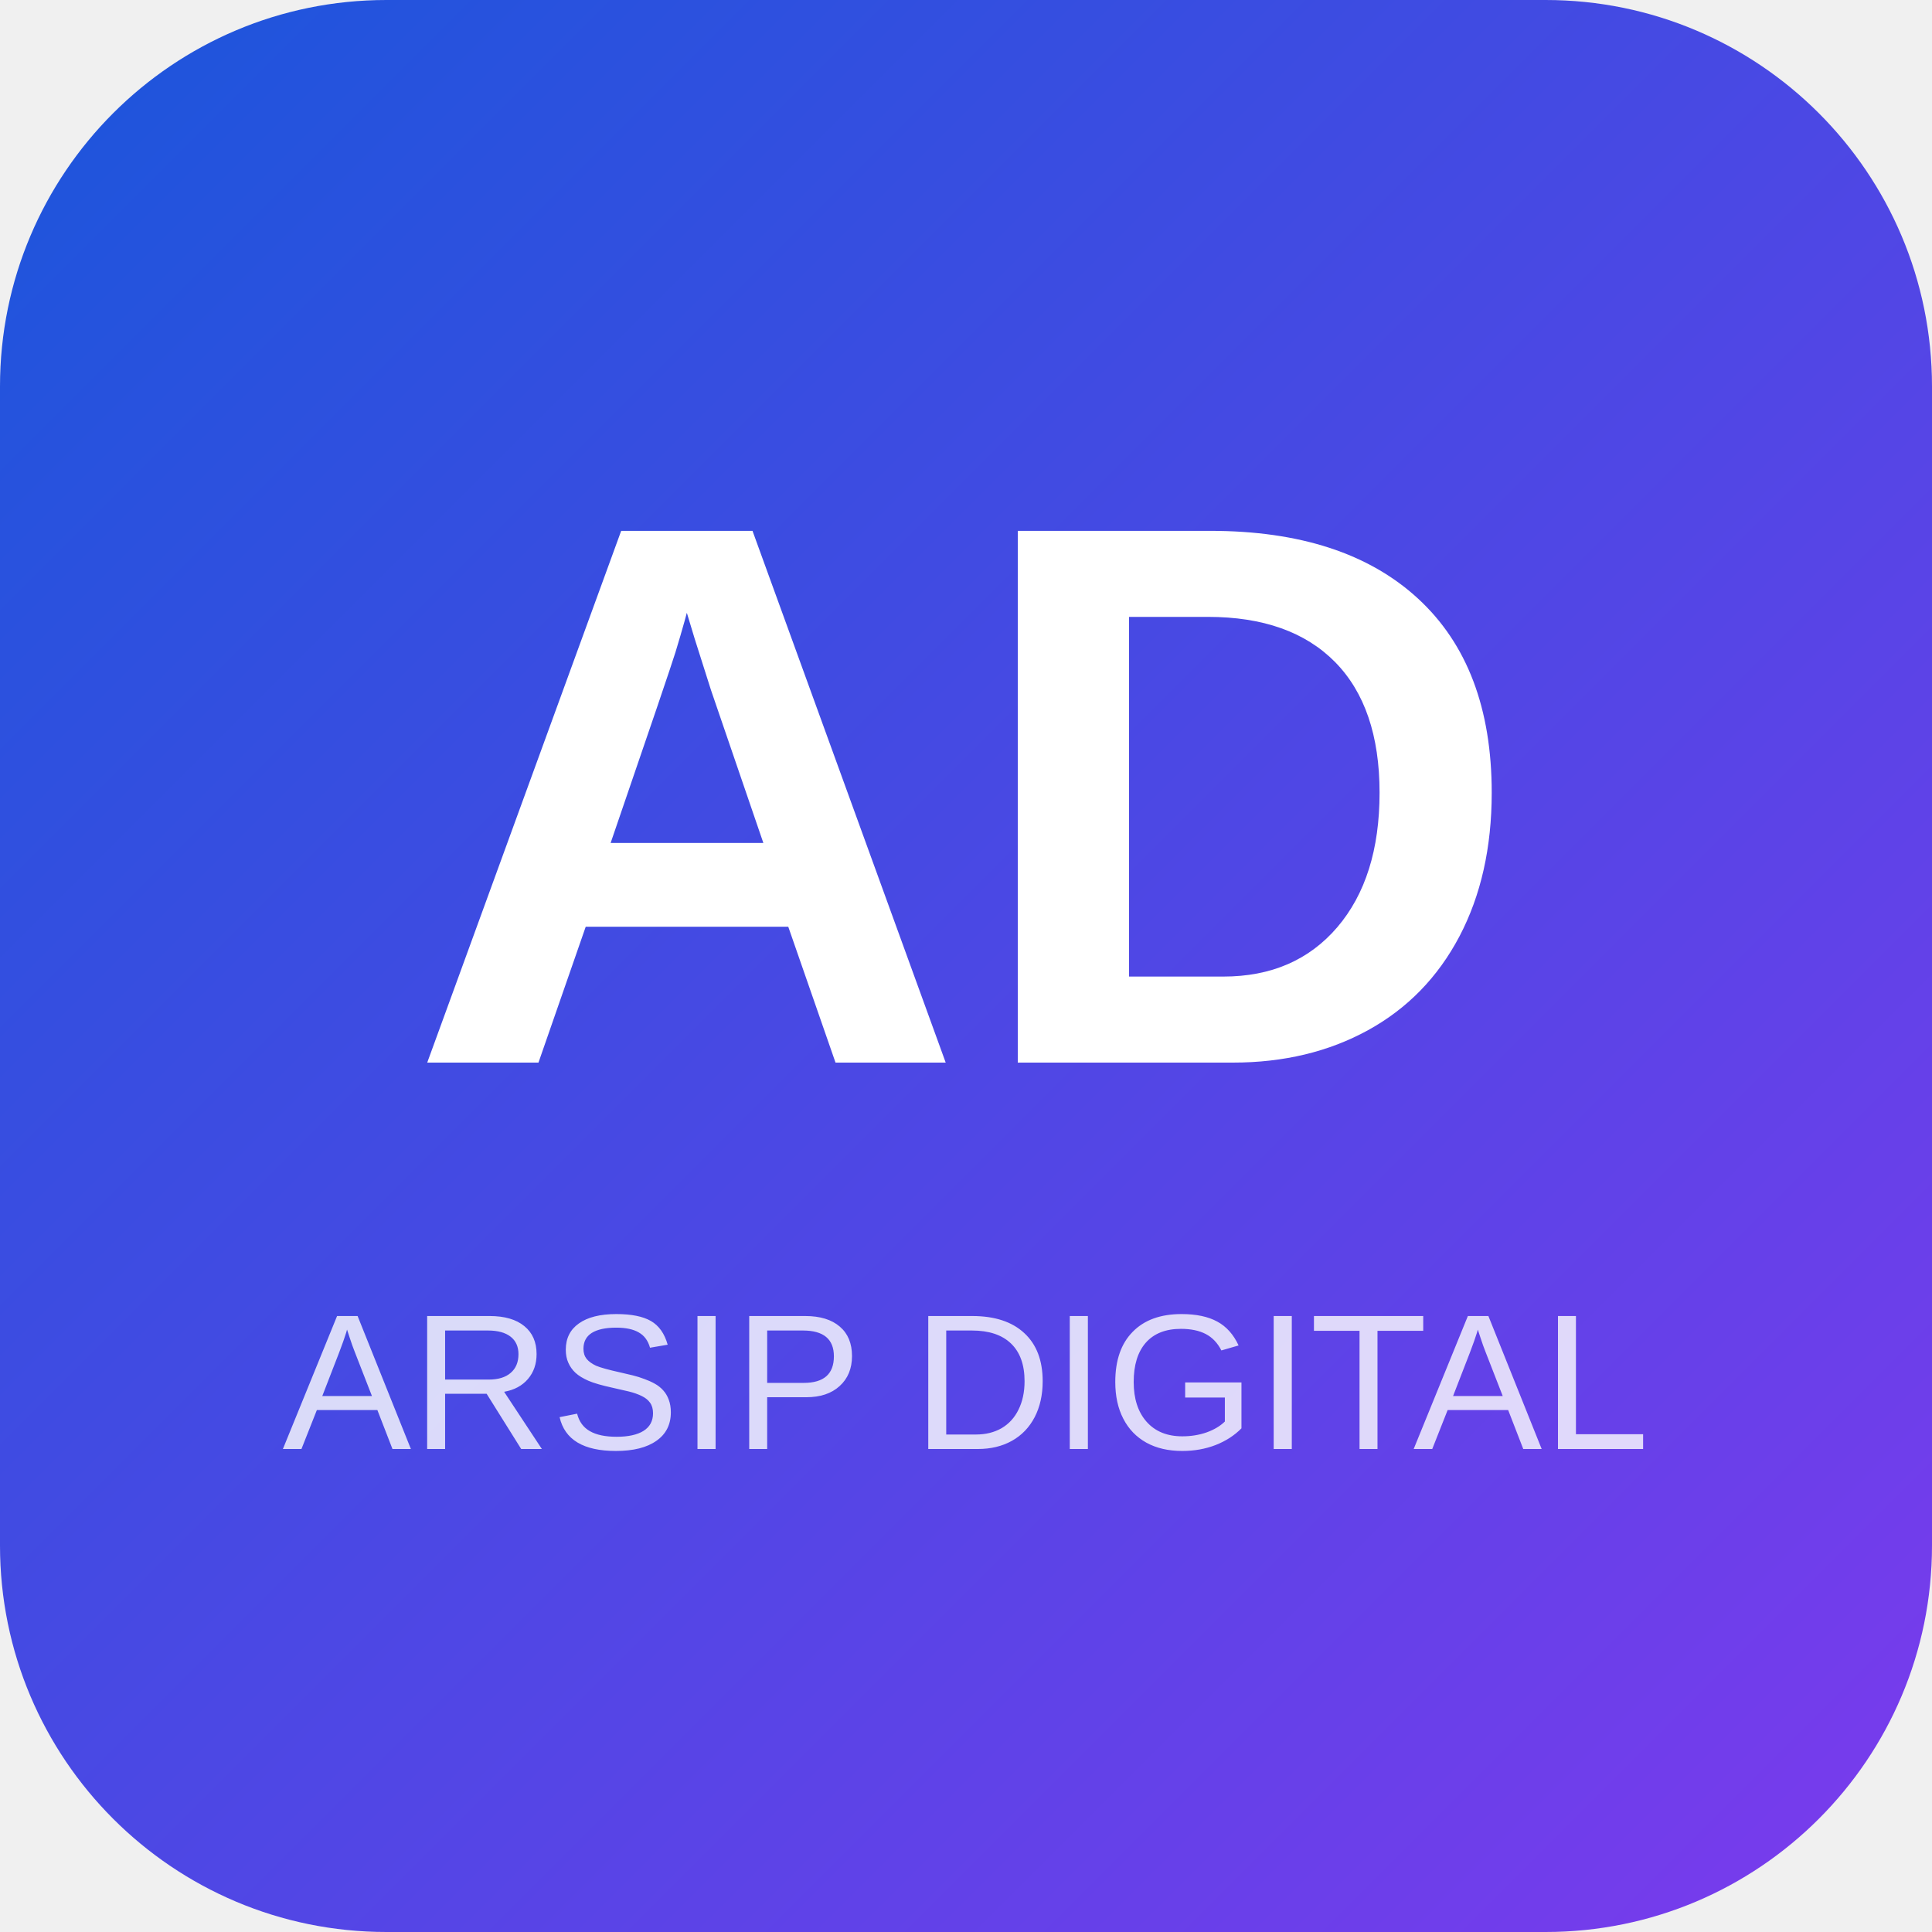
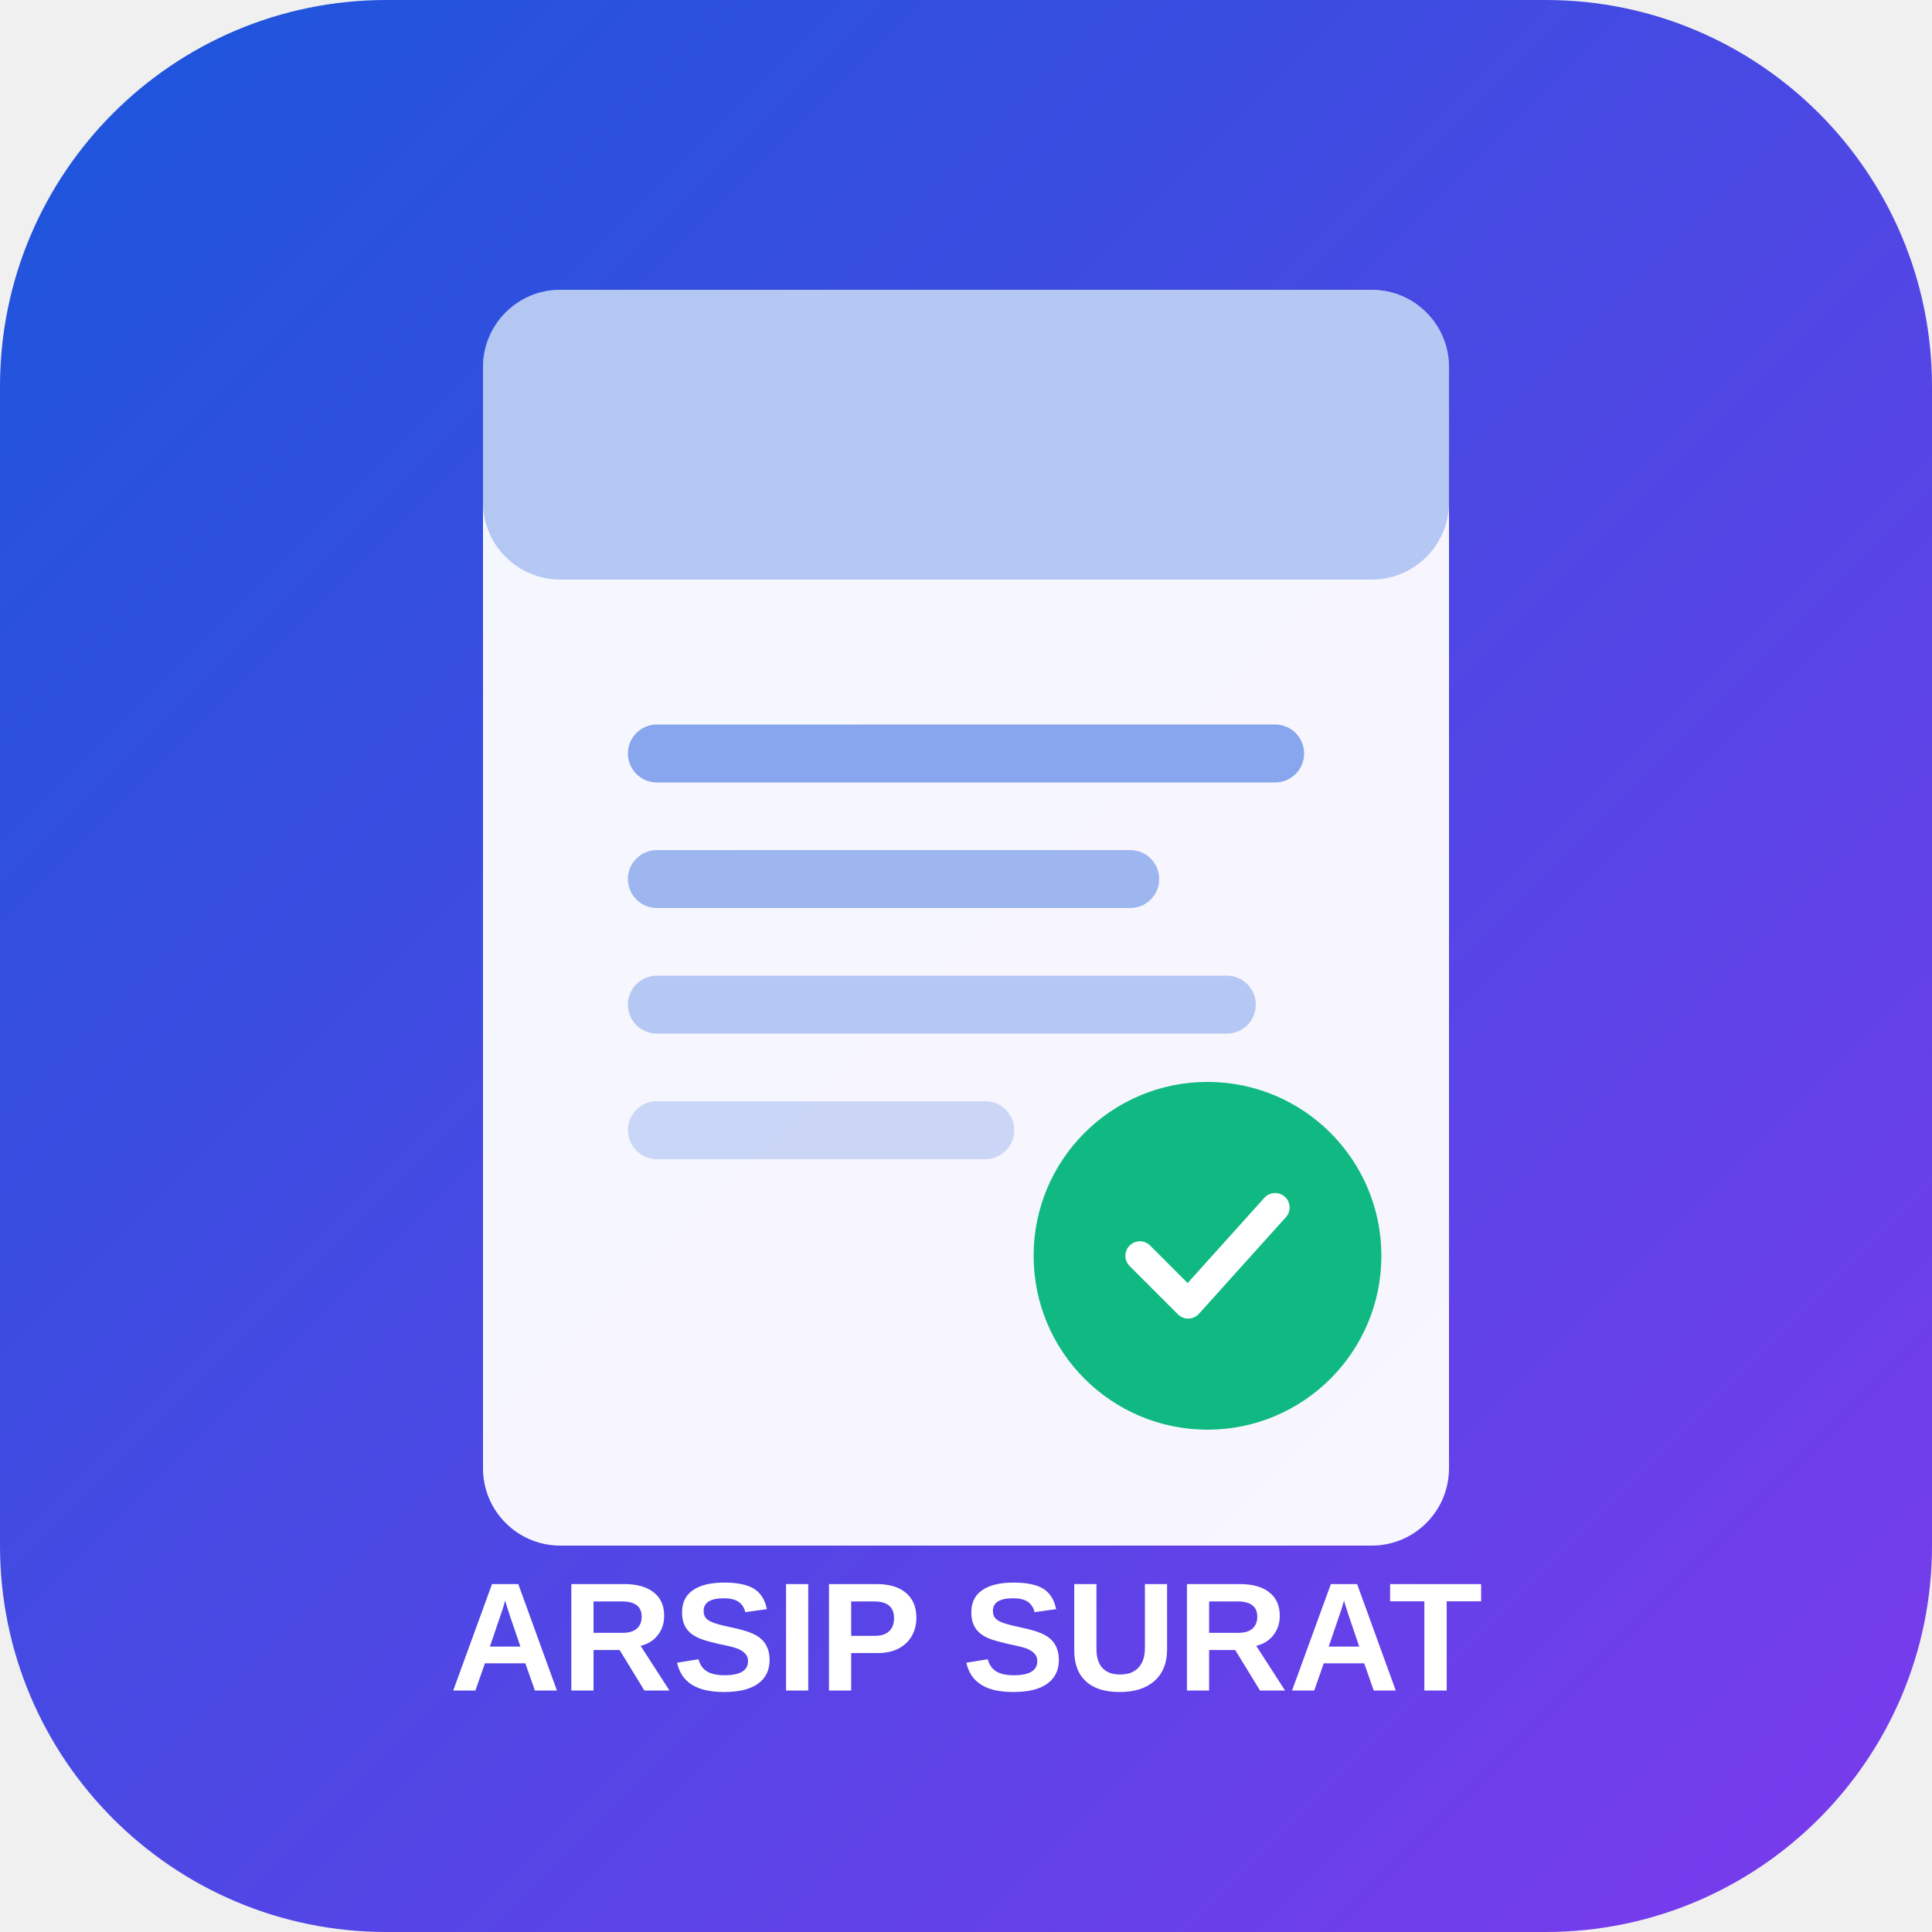
- <svg xmlns="http://www.w3.org/2000/svg" width="200" height="200">
+ <svg xmlns="http://www.w3.org/2000/svg" viewBox="0 0 200 200" width="200" height="200">
  <defs>
-     <linearGradient id="bg" x1="0%" y1="0%" x2="100%" y2="100%">
-       <stop offset="0%" style="stop-color:#1a56db" />
-       <stop offset="100%" style="stop-color:#7c3aed" />
+     <linearGradient id="grad" x1="0%" y1="0%" x2="100%" y2="100%">
+       <stop offset="0%" style="stop-color:#1a56db;stop-opacity:1" />
+       <stop offset="100%" style="stop-color:#7c3aed;stop-opacity:1" />
    </linearGradient>
  </defs>
-   <rect width="200" height="200" rx="40" fill="url(#bg)" />
-   <text x="100" y="110" font-family="Arial, sans-serif" font-size="80" font-weight="bold" fill="white" text-anchor="middle">AD</text>
-   <text x="100" y="150" font-family="Arial, sans-serif" font-size="20" fill="rgba(255,255,255,0.8)" text-anchor="middle">ARSIP DIGITAL</text>
+   <rect width="200" height="200" rx="40" fill="url(#grad)" />
+   <g transform="translate(40, 30)">
+     <rect x="10" y="0" width="100" height="130" rx="8" fill="white" opacity="0.95" />
+     <rect x="10" y="0" width="100" height="30" rx="8" fill="#1a56db" opacity="0.3" />
+     <rect x="25" y="45" width="70" height="6" rx="3" fill="#1a56db" opacity="0.5" />
+     <rect x="25" y="58" width="55" height="6" rx="3" fill="#1a56db" opacity="0.4" />
+     <rect x="25" y="71" width="65" height="6" rx="3" fill="#1a56db" opacity="0.3" />
+     <rect x="25" y="84" width="40" height="6" rx="3" fill="#1a56db" opacity="0.2" />
+     <circle cx="85" cy="100" r="18" fill="#10b981" />
+     <path d="M78 100 L83 105 L92 95" stroke="white" stroke-width="3" fill="none" stroke-linecap="round" stroke-linejoin="round" />
+   </g>
+   <text x="100" y="175" font-family="Arial, sans-serif" font-size="16" font-weight="bold" fill="white" text-anchor="middle">ARSIP SURAT</text>
</svg>
